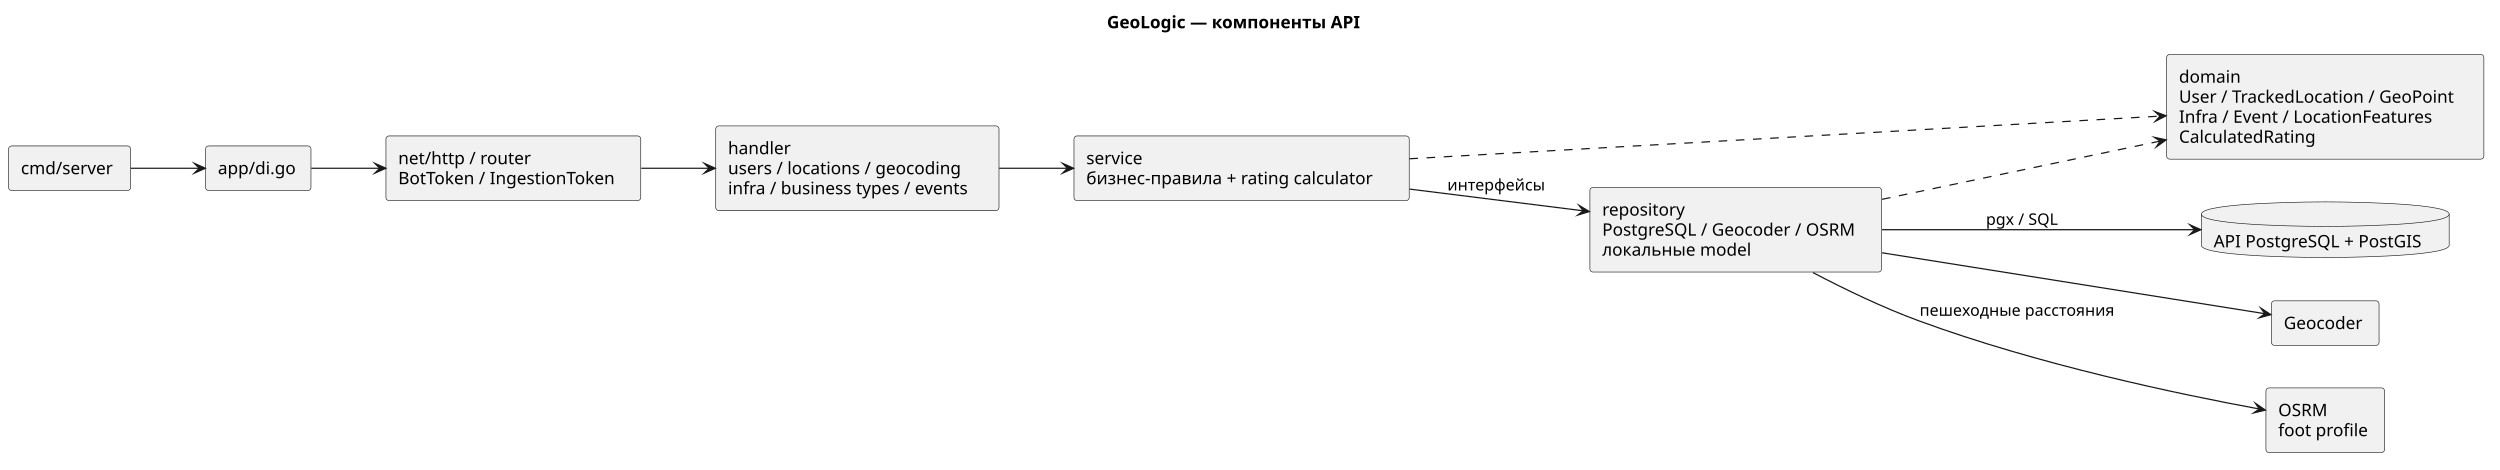
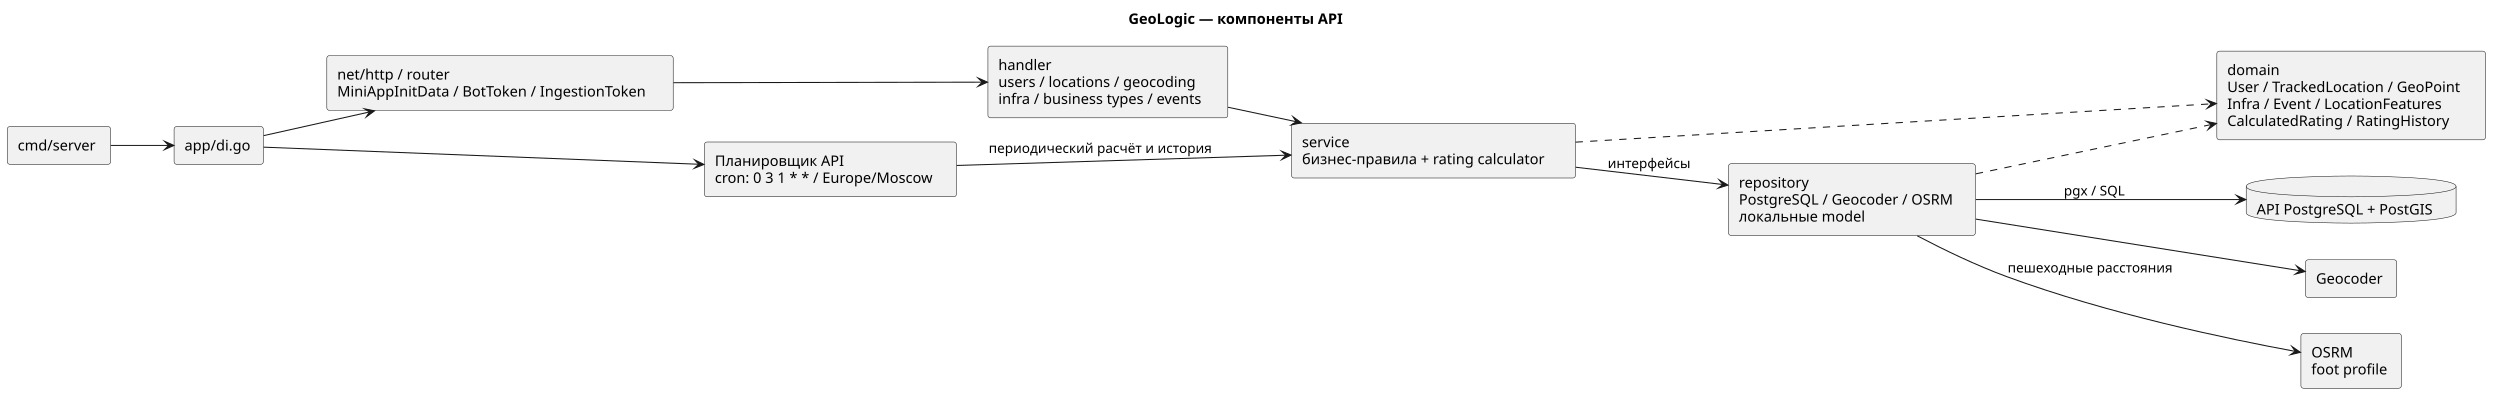
- <svg xmlns="http://www.w3.org/2000/svg" contentStyleType="text/css" data-diagram-type="DESCRIPTION" height="382px" preserveAspectRatio="none" style="width:2034px;height:382px;background:#FFFFFF;" version="1.1" viewBox="0 0 2034 382" width="2034px" zoomAndPan="magnify">
+ <svg xmlns="http://www.w3.org/2000/svg" contentStyleType="text/css" data-diagram-type="DESCRIPTION" height="387px" preserveAspectRatio="none" style="width:2402px;height:387px;background:#FFFFFF;" version="1.1" viewBox="0 0 2402 387" width="2402px" zoomAndPan="magnify">
  <defs />
  <g>
    <g class="title" data-source-line="1">
-       <text fill="#000000" font-family="sans-serif" font-size="14" font-weight="700" lengthAdjust="spacing" textLength="226.659" x="900.606" y="22.995">GeoLogic — компоненты API</text>
+       <text fill="#000000" font-family="sans-serif" font-size="14" font-weight="700" lengthAdjust="spacing" textLength="226.659" x="1084.176" y="22.995">GeoLogic — компоненты API</text>
    </g>
    <g class="entity" data-qualified-name="main" data-source-line="5" id="ent0001">
-       <rect fill="#F1F1F1" height="36.297" rx="2.5" ry="2.5" style="stroke:#181818;stroke-width:0.5;" width="99.256" x="7" y="118.737" />
-       <text fill="#000000" font-family="sans-serif" font-size="14" lengthAdjust="spacing" textLength="79.256" x="17" y="141.732">cmd/server</text>
+       <rect fill="#F1F1F1" height="36.297" rx="2.5" ry="2.5" style="stroke:#181818;stroke-width:0.5;" width="99.256" x="7" y="121.587" />
+       <text fill="#000000" font-family="sans-serif" font-size="14" lengthAdjust="spacing" textLength="79.256" x="17" y="144.582">cmd/server</text>
    </g>
    <g class="entity" data-qualified-name="di" data-source-line="6" id="ent0002">
-       <rect fill="#F1F1F1" height="36.297" rx="2.5" ry="2.5" style="stroke:#181818;stroke-width:0.5;" width="85.748" x="167.26" y="118.737" />
-       <text fill="#000000" font-family="sans-serif" font-size="14" lengthAdjust="spacing" textLength="65.748" x="177.26" y="141.732">app/di.go</text>
+       <rect fill="#F1F1F1" height="36.297" rx="2.5" ry="2.5" style="stroke:#181818;stroke-width:0.5;" width="85.748" x="167.26" y="121.587" />
+       <text fill="#000000" font-family="sans-serif" font-size="14" lengthAdjust="spacing" textLength="65.748" x="177.26" y="144.582">app/di.go</text>
    </g>
    <g class="entity" data-qualified-name="server" data-source-line="7" id="ent0003">
-       <rect fill="#F1F1F1" height="52.594" rx="2.5" ry="2.5" style="stroke:#181818;stroke-width:0.5;" width="207.311" x="314" y="110.597" />
-       <text fill="#000000" font-family="sans-serif" font-size="14" lengthAdjust="spacing" textLength="113.101" x="324" y="133.592">net/http / router</text>
-       <text fill="#000000" font-family="sans-serif" font-size="14" lengthAdjust="spacing" textLength="187.311" x="324" y="149.889">BotToken / IngestionToken</text>
+       <rect fill="#F1F1F1" height="52.594" rx="2.5" ry="2.5" style="stroke:#181818;stroke-width:0.5;" width="332.819" x="314" y="53.447" />
+       <text fill="#000000" font-family="sans-serif" font-size="14" lengthAdjust="spacing" textLength="113.101" x="324" y="76.442">net/http / router</text>
+       <text fill="#000000" font-family="sans-serif" font-size="14" lengthAdjust="spacing" textLength="312.819" x="324" y="92.739">MiniAppInitData / BotToken / IngestionToken</text>
    </g>
    <g class="entity" data-qualified-name="handler" data-source-line="8" id="ent0004">
-       <rect fill="#F1F1F1" height="68.891" rx="2.5" ry="2.5" style="stroke:#181818;stroke-width:0.5;" width="230.465" x="582.32" y="102.447" />
-       <text fill="#000000" font-family="sans-serif" font-size="14" lengthAdjust="spacing" textLength="53.471" x="592.32" y="125.442">handler</text>
-       <text fill="#000000" font-family="sans-serif" font-size="14" lengthAdjust="spacing" textLength="200.772" x="592.32" y="141.739">users / locations / geocoding</text>
-       <text fill="#000000" font-family="sans-serif" font-size="14" lengthAdjust="spacing" textLength="210.465" x="592.32" y="158.036">infra / business types / events</text>
+       <rect fill="#F1F1F1" height="68.891" rx="2.5" ry="2.5" style="stroke:#181818;stroke-width:0.5;" width="230.465" x="949.2" y="44.297" />
+       <text fill="#000000" font-family="sans-serif" font-size="14" lengthAdjust="spacing" textLength="53.471" x="959.2" y="67.292">handler</text>
+       <text fill="#000000" font-family="sans-serif" font-size="14" lengthAdjust="spacing" textLength="200.772" x="959.2" y="83.589">users / locations / geocoding</text>
+       <text fill="#000000" font-family="sans-serif" font-size="14" lengthAdjust="spacing" textLength="210.465" x="959.2" y="99.886">infra / business types / events</text>
    </g>
    <g class="entity" data-qualified-name="service" data-source-line="9" id="ent0005">
-       <rect fill="#F1F1F1" height="52.594" rx="2.5" ry="2.5" style="stroke:#181818;stroke-width:0.5;" width="272.759" x="873.78" y="110.597" />
-       <text fill="#000000" font-family="sans-serif" font-size="14" lengthAdjust="spacing" textLength="50.148" x="883.78" y="133.592">service</text>
-       <text fill="#000000" font-family="sans-serif" font-size="14" lengthAdjust="spacing" textLength="252.759" x="883.78" y="149.889">бизнес-правила + rating calculator</text>
+       <rect fill="#F1F1F1" height="52.594" rx="2.5" ry="2.5" style="stroke:#181818;stroke-width:0.5;" width="272.759" x="1240.93" y="118.447" />
+       <text fill="#000000" font-family="sans-serif" font-size="14" lengthAdjust="spacing" textLength="50.148" x="1250.93" y="141.442">service</text>
+       <text fill="#000000" font-family="sans-serif" font-size="14" lengthAdjust="spacing" textLength="252.759" x="1250.93" y="157.739">бизнес-правила + rating calculator</text>
    </g>
    <g class="entity" data-qualified-name="repo" data-source-line="10" id="ent0006">
-       <rect fill="#F1F1F1" height="68.891" rx="2.5" ry="2.5" style="stroke:#181818;stroke-width:0.5;" width="237.246" x="1293.54" y="152.447" />
-       <text fill="#000000" font-family="sans-serif" font-size="14" lengthAdjust="spacing" textLength="71.101" x="1303.54" y="175.442">repository</text>
-       <text fill="#000000" font-family="sans-serif" font-size="14" lengthAdjust="spacing" textLength="217.246" x="1303.54" y="191.739">PostgreSQL / Geocoder / OSRM</text>
-       <text fill="#000000" font-family="sans-serif" font-size="14" lengthAdjust="spacing" textLength="128.611" x="1303.54" y="208.036">локальные model</text>
+       <rect fill="#F1F1F1" height="68.891" rx="2.5" ry="2.5" style="stroke:#181818;stroke-width:0.5;" width="237.246" x="1660.69" y="157.297" />
+       <text fill="#000000" font-family="sans-serif" font-size="14" lengthAdjust="spacing" textLength="71.101" x="1670.69" y="180.292">repository</text>
+       <text fill="#000000" font-family="sans-serif" font-size="14" lengthAdjust="spacing" textLength="217.246" x="1670.69" y="196.589">PostgreSQL / Geocoder / OSRM</text>
+       <text fill="#000000" font-family="sans-serif" font-size="14" lengthAdjust="spacing" textLength="128.611" x="1670.69" y="212.886">локальные model</text>
    </g>
    <g class="entity" data-qualified-name="domain" data-source-line="11" id="ent0007">
-       <rect fill="#F1F1F1" height="85.188" rx="2.5" ry="2.5" style="stroke:#181818;stroke-width:0.5;" width="258.082" x="1762.79" y="44.297" />
-       <text fill="#000000" font-family="sans-serif" font-size="14" lengthAdjust="spacing" textLength="52.432" x="1772.79" y="67.292">domain</text>
-       <text fill="#000000" font-family="sans-serif" font-size="14" lengthAdjust="spacing" textLength="238.082" x="1772.79" y="83.589">User / TrackedLocation / GeoPoint</text>
-       <text fill="#000000" font-family="sans-serif" font-size="14" lengthAdjust="spacing" textLength="220.336" x="1772.79" y="99.886">Infra / Event / LocationFeatures</text>
-       <text fill="#000000" font-family="sans-serif" font-size="14" lengthAdjust="spacing" textLength="119.718" x="1772.79" y="116.183">CalculatedRating</text>
+       <rect fill="#F1F1F1" height="85.188" rx="2.5" ry="2.5" style="stroke:#181818;stroke-width:0.5;" width="258.082" x="2129.93" y="49.147" />
+       <text fill="#000000" font-family="sans-serif" font-size="14" lengthAdjust="spacing" textLength="52.432" x="2139.93" y="72.142">domain</text>
+       <text fill="#000000" font-family="sans-serif" font-size="14" lengthAdjust="spacing" textLength="238.082" x="2139.93" y="88.439">User / TrackedLocation / GeoPoint</text>
+       <text fill="#000000" font-family="sans-serif" font-size="14" lengthAdjust="spacing" textLength="220.336" x="2139.93" y="104.736">Infra / Event / LocationFeatures</text>
+       <text fill="#000000" font-family="sans-serif" font-size="14" lengthAdjust="spacing" textLength="228.587" x="2139.93" y="121.033">CalculatedRating / RatingHistory</text>
    </g>
    <g class="entity" data-qualified-name="db" data-source-line="12" id="ent0008">
-       <path d="M1791.01,174.237 C1791.01,164.237 1891.829,164.237 1891.829,164.237 C1891.829,164.237 1992.648,164.237 1992.648,174.237 L1992.648,199.534 C1992.648,209.534 1891.829,209.534 1891.829,209.534 C1891.829,209.534 1791.01,209.534 1791.01,199.534 L1791.01,174.237" fill="#F1F1F1" style="stroke:#181818;stroke-width:0.5;" />
-       <path d="M1791.01,174.237 C1791.01,184.237 1891.829,184.237 1891.829,184.237 C1891.829,184.237 1992.648,184.237 1992.648,174.237" fill="none" style="stroke:#181818;stroke-width:0.5;" />
-       <text fill="#000000" font-family="sans-serif" font-size="14" lengthAdjust="spacing" textLength="181.638" x="1801.01" y="201.232">API PostgreSQL + PostGIS</text>
+       <path d="M2158.16,179.087 C2158.16,169.087 2258.979,169.087 2258.979,169.087 C2258.979,169.087 2359.798,169.087 2359.798,179.087 L2359.798,204.384 C2359.798,214.384 2258.979,214.384 2258.979,214.384 C2258.979,214.384 2158.16,214.384 2158.16,204.384 L2158.16,179.087" fill="#F1F1F1" style="stroke:#181818;stroke-width:0.5;" />
+       <path d="M2158.16,179.087 C2158.16,189.087 2258.979,189.087 2258.979,189.087 C2258.979,189.087 2359.798,189.087 2359.798,179.087" fill="none" style="stroke:#181818;stroke-width:0.5;" />
+       <text fill="#000000" font-family="sans-serif" font-size="14" lengthAdjust="spacing" textLength="181.638" x="2168.16" y="206.082">API PostgreSQL + PostGIS</text>
    </g>
-     <g class="entity" data-qualified-name="geo" data-source-line="13" id="ent0009">
-       <rect fill="#F1F1F1" height="36.297" rx="2.5" ry="2.5" style="stroke:#181818;stroke-width:0.5;" width="87.546" x="1848.05" y="244.737" />
-       <text fill="#000000" font-family="sans-serif" font-size="14" lengthAdjust="spacing" textLength="67.546" x="1858.05" y="267.732">Geocoder</text>
+     <g class="entity" data-qualified-name="scheduler" data-source-line="13" id="ent0009">
+       <rect fill="#F1F1F1" height="52.594" rx="2.5" ry="2.5" style="stroke:#181818;stroke-width:0.5;" width="242.106" x="676.82" y="136.447" />
+       <text fill="#000000" font-family="sans-serif" font-size="14" lengthAdjust="spacing" textLength="129.35" x="686.82" y="159.442">Планировщик API</text>
+       <text fill="#000000" font-family="sans-serif" font-size="14" lengthAdjust="spacing" textLength="222.106" x="686.82" y="175.739">cron: 0 3 1 * * / Europe/Moscow</text>
    </g>
-     <g class="entity" data-qualified-name="osrm" data-source-line="14" id="ent0010">
-       <rect fill="#F1F1F1" height="52.594" rx="2.5" ry="2.5" style="stroke:#181818;stroke-width:0.5;" width="96.528" x="1843.56" y="315.597" />
-       <text fill="#000000" font-family="sans-serif" font-size="14" lengthAdjust="spacing" textLength="41.713" x="1853.56" y="338.592">OSRM</text>
-       <text fill="#000000" font-family="sans-serif" font-size="14" lengthAdjust="spacing" textLength="76.528" x="1853.56" y="354.889">foot profile</text>
+     <g class="entity" data-qualified-name="geo" data-source-line="14" id="ent0010">
+       <rect fill="#F1F1F1" height="36.297" rx="2.5" ry="2.5" style="stroke:#181818;stroke-width:0.5;" width="87.546" x="2215.2" y="249.587" />
+       <text fill="#000000" font-family="sans-serif" font-size="14" lengthAdjust="spacing" textLength="67.546" x="2225.2" y="272.582">Geocoder</text>
    </g>
-     <g class="link" data-entity-1="ent0001" data-entity-2="ent0002" data-link-type="dependency" data-source-line="15" id="lnk11">
-       <path d="M106.4,136.887 C125.95,136.887 143.25,136.887 162.08,136.887" fill="none" id="main-to-di" style="stroke:#181818;stroke-width:1;" />
-       <polygon fill="#181818" points="167.08,136.887,158.08,132.887,162.08,136.887,158.08,140.887,167.08,136.887" style="stroke:#181818;stroke-width:1;stroke-linejoin:miter;stroke-miterlimit:10;" />
+     <g class="entity" data-qualified-name="osrm" data-source-line="15" id="ent0011">
+       <rect fill="#F1F1F1" height="52.594" rx="2.5" ry="2.5" style="stroke:#181818;stroke-width:0.5;" width="96.528" x="2210.71" y="320.447" />
+       <text fill="#000000" font-family="sans-serif" font-size="14" lengthAdjust="spacing" textLength="41.713" x="2220.71" y="343.442">OSRM</text>
+       <text fill="#000000" font-family="sans-serif" font-size="14" lengthAdjust="spacing" textLength="76.528" x="2220.71" y="359.739">foot profile</text>
    </g>
-     <g class="link" data-entity-1="ent0002" data-entity-2="ent0003" data-link-type="dependency" data-source-line="16" id="lnk12">
-       <path d="M253.22,136.887 C270.95,136.887 287.44,136.887 308.93,136.887" fill="none" id="di-to-server" style="stroke:#181818;stroke-width:1;" />
-       <polygon fill="#181818" points="313.93,136.887,304.93,132.887,308.93,136.887,304.93,140.887,313.93,136.887" style="stroke:#181818;stroke-width:1;stroke-linejoin:miter;stroke-miterlimit:10;" />
+     <g class="link" data-entity-1="ent0001" data-entity-2="ent0002" data-link-type="dependency" data-source-line="16" id="lnk12">
+       <path d="M106.4,139.737 C125.95,139.737 143.25,139.737 162.08,139.737" fill="none" id="main-to-di" style="stroke:#181818;stroke-width:1;" />
+       <polygon fill="#181818" points="167.08,139.737,158.08,135.737,162.08,139.737,158.08,143.737,167.08,139.737" style="stroke:#181818;stroke-width:1;stroke-linejoin:miter;stroke-miterlimit:10;" />
    </g>
-     <g class="link" data-entity-1="ent0003" data-entity-2="ent0004" data-link-type="dependency" data-source-line="17" id="lnk13">
-       <path d="M521.74,136.887 C541.36,136.887 557,136.887 576.95,136.887" fill="none" id="server-to-handler" style="stroke:#181818;stroke-width:1;" />
-       <polygon fill="#181818" points="581.95,136.887,572.95,132.887,576.95,136.887,572.95,140.887,581.95,136.887" style="stroke:#181818;stroke-width:1;stroke-linejoin:miter;stroke-miterlimit:10;" />
+     <g class="link" data-entity-1="ent0002" data-entity-2="ent0009" data-link-type="dependency" data-source-line="17" id="lnk13">
+       <path d="M253.26,141.397 C340.67,144.827 539.604,152.641 671.334,157.811" fill="none" id="di-to-scheduler" style="stroke:#181818;stroke-width:1;" />
+       <polygon fill="#181818" points="676.33,158.007,667.494,153.657,671.334,157.811,667.18,161.651,676.33,158.007" style="stroke:#181818;stroke-width:1;stroke-linejoin:miter;stroke-miterlimit:10;" />
    </g>
-     <g class="link" data-entity-1="ent0004" data-entity-2="ent0005" data-link-type="dependency" data-source-line="18" id="lnk14">
-       <path d="M812.89,136.887 C832.6,136.887 848.27,136.887 868.49,136.887" fill="none" id="handler-to-service" style="stroke:#181818;stroke-width:1;" />
-       <polygon fill="#181818" points="873.49,136.887,864.49,132.887,868.49,136.887,864.49,140.887,873.49,136.887" style="stroke:#181818;stroke-width:1;stroke-linejoin:miter;stroke-miterlimit:10;" />
+     <g class="link" data-entity-1="ent0009" data-entity-2="ent0005" data-link-type="dependency" data-source-line="18" id="lnk14">
+       <path d="M919.22,158.987 C1012.93,156.067 1138.002,152.173 1235.442,149.133" fill="none" id="scheduler-to-service" style="stroke:#181818;stroke-width:1;" />
+       <polygon fill="#181818" points="1240.44,148.977,1231.32,145.26,1235.442,149.133,1231.569,153.256,1240.44,148.977" style="stroke:#181818;stroke-width:1;stroke-linejoin:miter;stroke-miterlimit:10;" />
+       <text fill="#000000" font-family="sans-serif" font-size="13" lengthAdjust="spacing" textLength="229.271" x="949.93" y="146.954">периодический расчёт и история</text>
    </g>
-     <g class="link" data-entity-1="ent0005" data-entity-2="ent0006" data-link-type="dependency" data-source-line="19" id="lnk15">
-       <path d="M1146.86,153.857 C1194.33,159.787 1242.239,165.777 1288.149,171.517" fill="none" id="service-to-repo" style="stroke:#181818;stroke-width:1;" />
-       <polygon fill="#181818" points="1293.11,172.137,1284.676,167.051,1288.149,171.517,1283.683,174.989,1293.11,172.137" style="stroke:#181818;stroke-width:1;stroke-linejoin:miter;stroke-miterlimit:10;" />
-       <text fill="#000000" font-family="sans-serif" font-size="13" lengthAdjust="spacing" textLength="85.744" x="1177.54" y="154.964">интерфейсы</text>
+     <g class="link" data-entity-1="ent0002" data-entity-2="ent0003" data-link-type="dependency" data-source-line="19" id="lnk15">
+       <path d="M253.34,130.297 C282.12,123.867 316.89,116.088 354.95,107.578" fill="none" id="di-to-server" style="stroke:#181818;stroke-width:1;" />
+       <polygon fill="#181818" points="359.83,106.487,350.174,104.547,354.95,107.578,351.92,112.354,359.83,106.487" style="stroke:#181818;stroke-width:1;stroke-linejoin:miter;stroke-miterlimit:10;" />
    </g>
-     <g class="link" data-entity-1="ent0005" data-entity-2="ent0007" data-link-type="dependency" data-source-line="20" id="lnk16">
-       <path d="M1146.68,129.187 C1314.4,119.657 1592.908,103.82 1757.318,94.481" fill="none" id="service-to-domain" style="stroke:#181818;stroke-width:1;stroke-dasharray:7,7;" />
-       <polygon fill="#181818" points="1762.31,94.197,1753.098,90.714,1757.318,94.481,1753.551,98.701,1762.31,94.197" style="stroke:#181818;stroke-width:1;stroke-linejoin:miter;stroke-miterlimit:10;" />
+     <g class="link" data-entity-1="ent0003" data-entity-2="ent0004" data-link-type="dependency" data-source-line="20" id="lnk16">
+       <path d="M647.03,79.457 C743.47,79.287 857.63,79.096 943.74,78.946" fill="none" id="server-to-handler" style="stroke:#181818;stroke-width:1;" />
+       <polygon fill="#181818" points="948.74,78.937,939.733,74.953,943.74,78.946,939.747,82.953,948.74,78.937" style="stroke:#181818;stroke-width:1;stroke-linejoin:miter;stroke-miterlimit:10;" />
    </g>
-     <g class="link" data-entity-1="ent0006" data-entity-2="ent0007" data-link-type="dependency" data-source-line="21" id="lnk17">
-       <path d="M1531.24,162.167 C1601.41,147.477 1685.566,129.862 1757.486,114.802" fill="none" id="repo-to-domain" style="stroke:#181818;stroke-width:1;stroke-dasharray:7,7;" />
-       <polygon fill="#181818" points="1762.38,113.777,1752.751,111.706,1757.486,114.802,1754.391,119.537,1762.38,113.777" style="stroke:#181818;stroke-width:1;stroke-linejoin:miter;stroke-miterlimit:10;" />
+     <g class="link" data-entity-1="ent0004" data-entity-2="ent0005" data-link-type="dependency" data-source-line="21" id="lnk17">
+       <path d="M1179.87,103.037 C1202.8,107.907 1222.139,112.008 1245.439,116.958" fill="none" id="handler-to-service" style="stroke:#181818;stroke-width:1;" />
+       <polygon fill="#181818" points="1250.33,117.997,1242.358,112.214,1245.439,116.958,1240.695,120.039,1250.33,117.997" style="stroke:#181818;stroke-width:1;stroke-linejoin:miter;stroke-miterlimit:10;" />
    </g>
-     <g class="link" data-entity-1="ent0006" data-entity-2="ent0008" data-link-type="dependency" data-source-line="22" id="lnk18">
-       <path d="M1531.24,186.887 C1610.94,186.887 1709.99,186.887 1785.65,186.887" fill="none" id="repo-to-db" style="stroke:#181818;stroke-width:1;" />
-       <polygon fill="#181818" points="1790.65,186.887,1781.65,182.887,1785.65,186.887,1781.65,190.887,1790.65,186.887" style="stroke:#181818;stroke-width:1;stroke-linejoin:miter;stroke-miterlimit:10;" />
-       <text fill="#000000" font-family="sans-serif" font-size="13" lengthAdjust="spacing" textLength="62.569" x="1615.79" y="182.954">pgx / SQL</text>
+     <g class="link" data-entity-1="ent0005" data-entity-2="ent0006" data-link-type="dependency" data-source-line="22" id="lnk18">
+       <path d="M1514.01,160.687 C1561.48,166.267 1609.384,171.894 1655.294,177.284" fill="none" id="service-to-repo" style="stroke:#181818;stroke-width:1;" />
+       <polygon fill="#181818" points="1660.26,177.867,1651.788,172.845,1655.294,177.284,1650.855,180.79,1660.26,177.867" style="stroke:#181818;stroke-width:1;stroke-linejoin:miter;stroke-miterlimit:10;" />
+       <text fill="#000000" font-family="sans-serif" font-size="13" lengthAdjust="spacing" textLength="85.744" x="1544.69" y="161.494">интерфейсы</text>
    </g>
-     <g class="link" data-entity-1="ent0006" data-entity-2="ent0009" data-link-type="dependency" data-source-line="23" id="lnk19">
-       <path d="M1531.24,205.677 C1633.87,222.007 1771.942,243.971 1842.702,255.231" fill="none" id="repo-to-geo" style="stroke:#181818;stroke-width:1;" />
-       <polygon fill="#181818" points="1847.64,256.017,1839.38,250.652,1842.702,255.231,1838.123,258.553,1847.64,256.017" style="stroke:#181818;stroke-width:1;stroke-linejoin:miter;stroke-miterlimit:10;" />
+     <g class="link" data-entity-1="ent0005" data-entity-2="ent0007" data-link-type="dependency" data-source-line="23" id="lnk19">
+       <path d="M1513.83,136.577 C1681.54,126.467 1960.059,109.687 2124.469,99.787" fill="none" id="service-to-domain" style="stroke:#181818;stroke-width:1;stroke-dasharray:7,7;" />
+       <polygon fill="#181818" points="2129.46,99.487,2120.236,96.035,2124.469,99.787,2120.717,104.021,2129.46,99.487" style="stroke:#181818;stroke-width:1;stroke-linejoin:miter;stroke-miterlimit:10;" />
    </g>
-     <g class="link" data-entity-1="ent0006" data-entity-2="ent0010" data-link-type="dependency" data-source-line="24" id="lnk20">
-       <path d="M1475,221.767 C1500.91,235.357 1531.73,250.197 1560.79,260.887 C1658.37,296.807 1773.113,320.76 1838.193,332.76" fill="none" id="repo-to-osrm" style="stroke:#181818;stroke-width:1;" />
-       <polygon fill="#181818" points="1843.11,333.667,1834.985,328.101,1838.193,332.76,1833.534,335.969,1843.11,333.667" style="stroke:#181818;stroke-width:1;stroke-linejoin:miter;stroke-miterlimit:10;" />
-       <text fill="#000000" font-family="sans-serif" font-size="13" lengthAdjust="spacing" textLength="170.549" x="1561.79" y="256.954">пешеходные расстояния</text>
+     <g class="link" data-entity-1="ent0006" data-entity-2="ent0007" data-link-type="dependency" data-source-line="24" id="lnk20">
+       <path d="M1898.39,167.017 C1968.56,152.327 2052.706,134.712 2124.636,119.651" fill="none" id="repo-to-domain" style="stroke:#181818;stroke-width:1;stroke-dasharray:7,7;" />
+       <polygon fill="#181818" points="2129.53,118.627,2119.901,116.556,2124.636,119.651,2121.541,124.386,2129.53,118.627" style="stroke:#181818;stroke-width:1;stroke-linejoin:miter;stroke-miterlimit:10;" />
+     </g>
+     <g class="link" data-entity-1="ent0006" data-entity-2="ent0008" data-link-type="dependency" data-source-line="25" id="lnk21">
+       <path d="M1898.39,191.737 C1978.09,191.737 2077.14,191.737 2152.8,191.737" fill="none" id="repo-to-db" style="stroke:#181818;stroke-width:1;" />
+       <polygon fill="#181818" points="2157.8,191.737,2148.8,187.737,2152.8,191.737,2148.8,195.737,2157.8,191.737" style="stroke:#181818;stroke-width:1;stroke-linejoin:miter;stroke-miterlimit:10;" />
+       <text fill="#000000" font-family="sans-serif" font-size="13" lengthAdjust="spacing" textLength="62.569" x="1982.93" y="187.804">pgx / SQL</text>
+     </g>
+     <g class="link" data-entity-1="ent0006" data-entity-2="ent0010" data-link-type="dependency" data-source-line="26" id="lnk22">
+       <path d="M1898.39,210.527 C2001.02,226.857 2139.092,248.821 2209.852,260.081" fill="none" id="repo-to-geo" style="stroke:#181818;stroke-width:1;" />
+       <polygon fill="#181818" points="2214.79,260.867,2206.53,255.502,2209.852,260.081,2205.273,263.403,2214.79,260.867" style="stroke:#181818;stroke-width:1;stroke-linejoin:miter;stroke-miterlimit:10;" />
+     </g>
+     <g class="link" data-entity-1="ent0006" data-entity-2="ent0011" data-link-type="dependency" data-source-line="27" id="lnk23">
+       <path d="M1842.15,226.617 C1868.06,240.207 1898.88,255.047 1927.93,265.737 C2025.52,301.657 2140.253,325.61 2205.333,337.61" fill="none" id="repo-to-osrm" style="stroke:#181818;stroke-width:1;" />
+       <polygon fill="#181818" points="2210.25,338.517,2202.124,332.951,2205.333,337.61,2200.674,340.819,2210.25,338.517" style="stroke:#181818;stroke-width:1;stroke-linejoin:miter;stroke-miterlimit:10;" />
+       <text fill="#000000" font-family="sans-serif" font-size="13" lengthAdjust="spacing" textLength="170.549" x="1928.93" y="261.804">пешеходные расстояния</text>
    </g>
  </g>
</svg>
